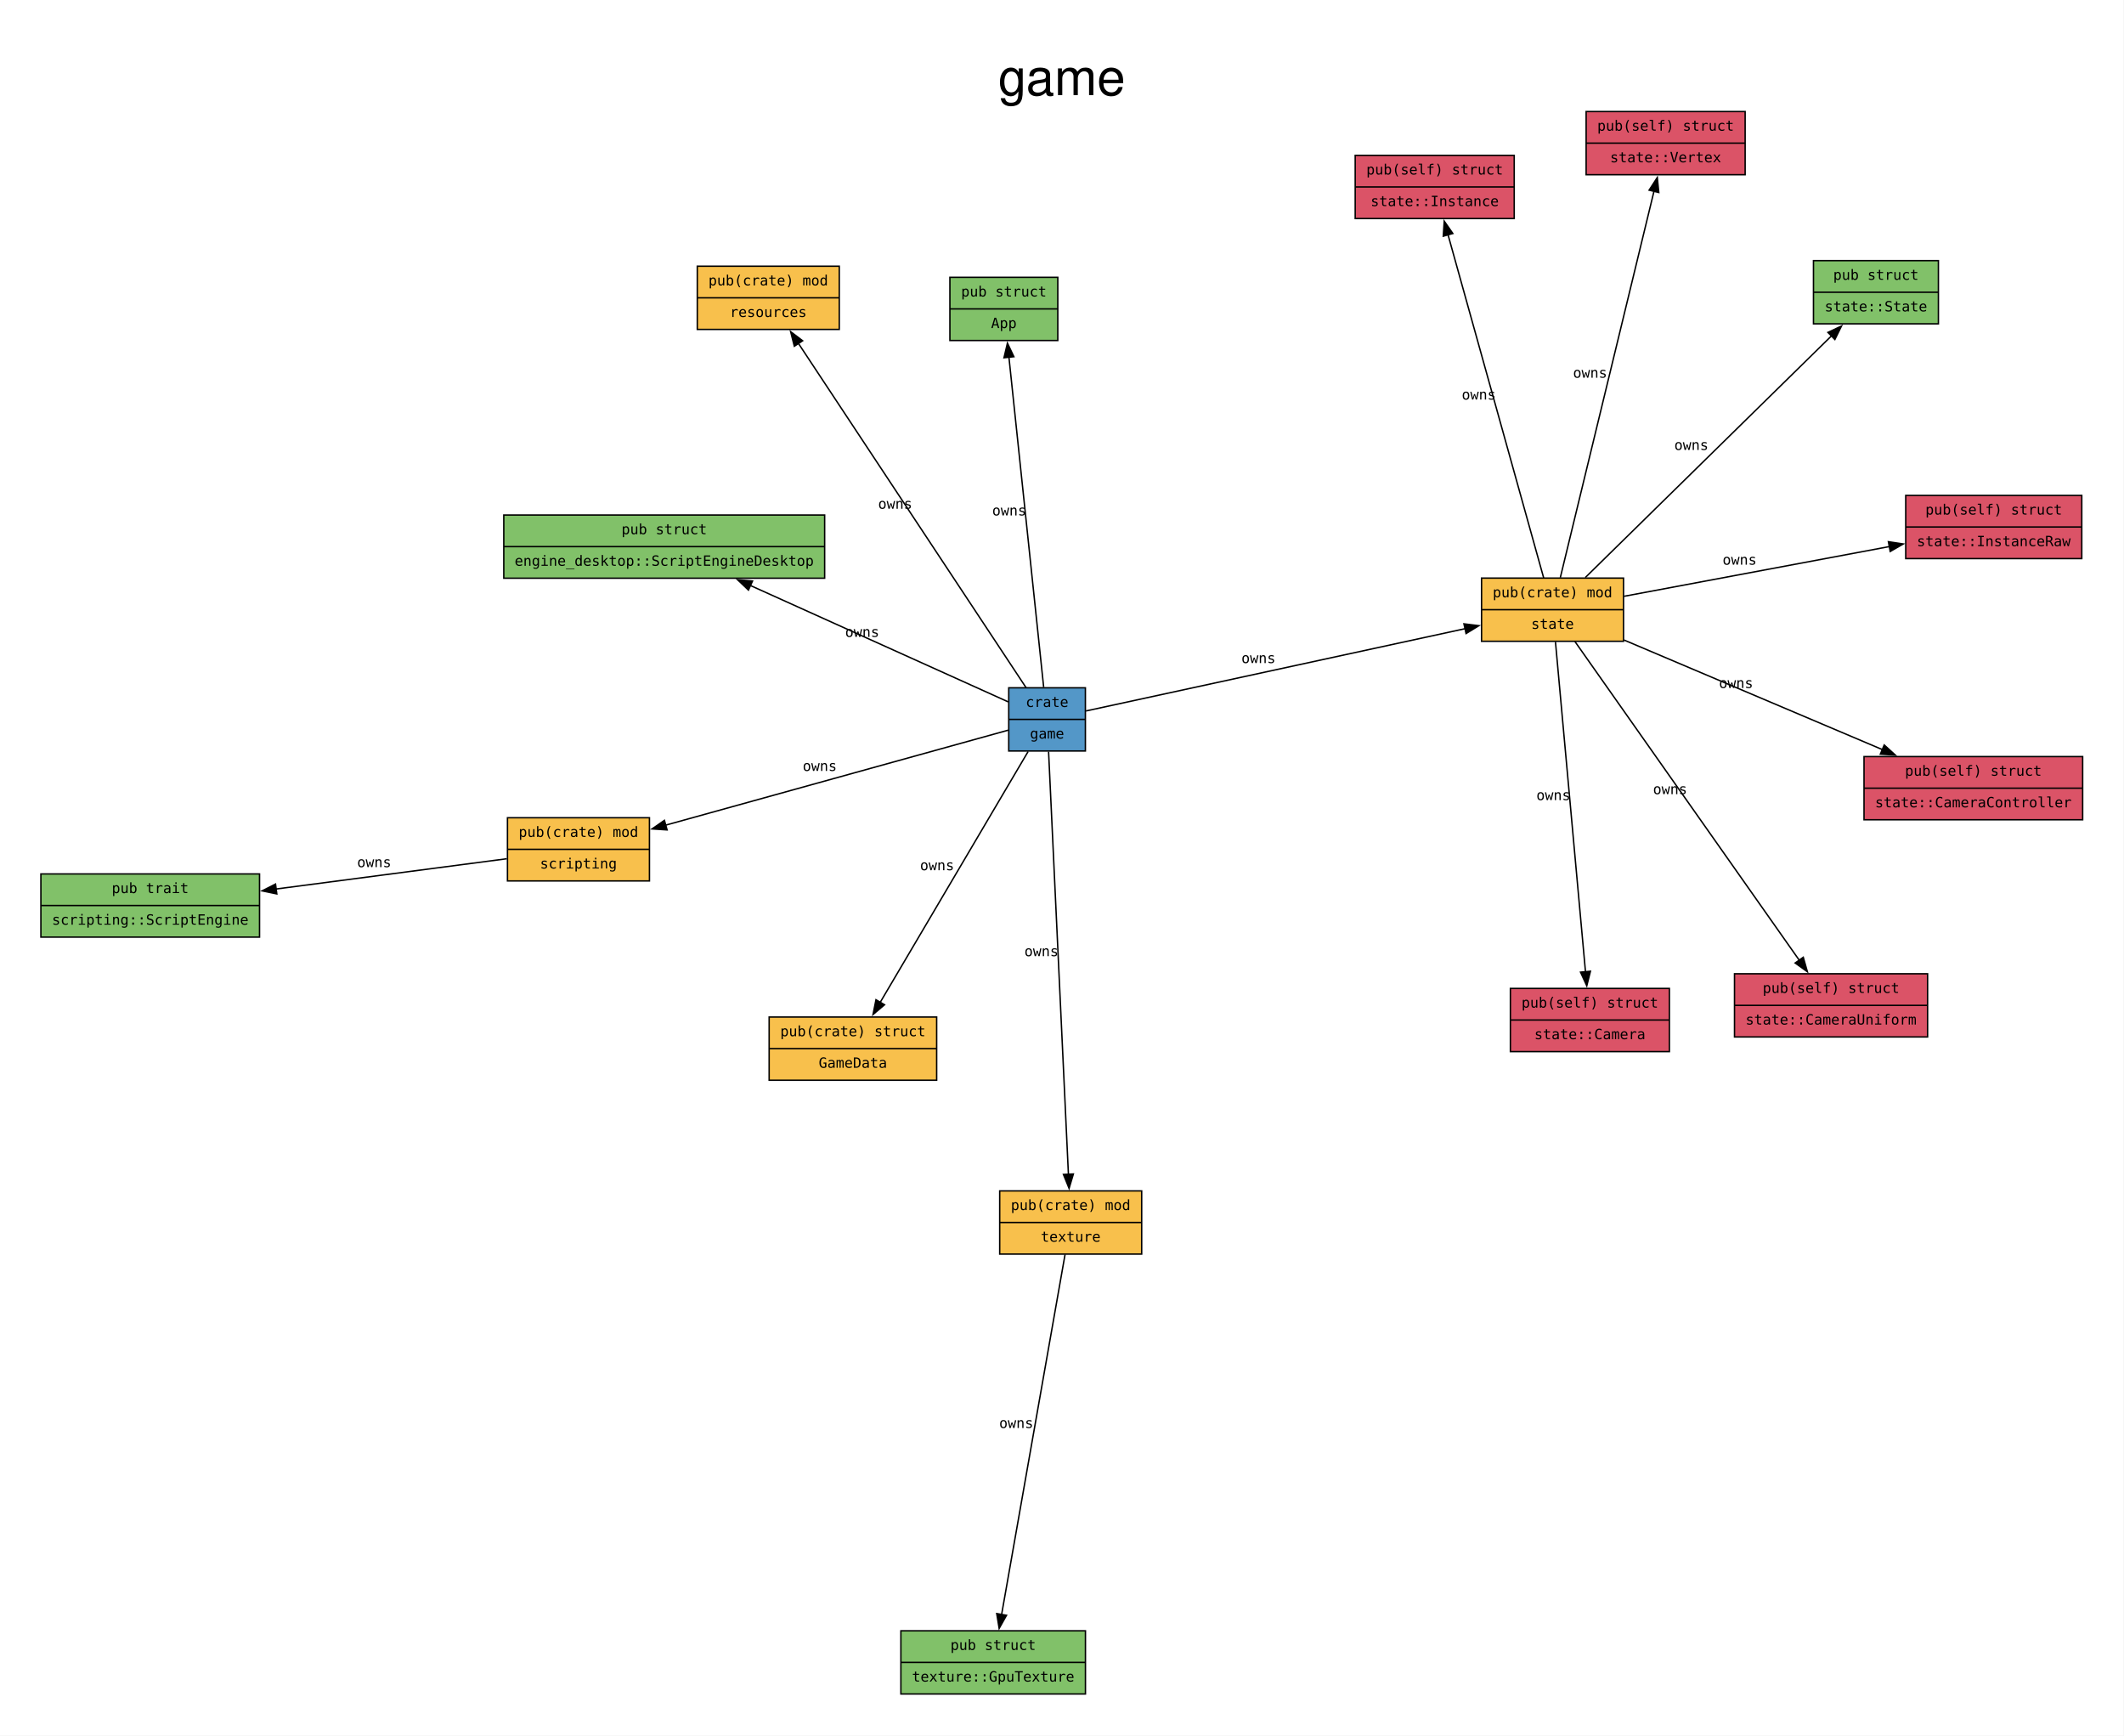
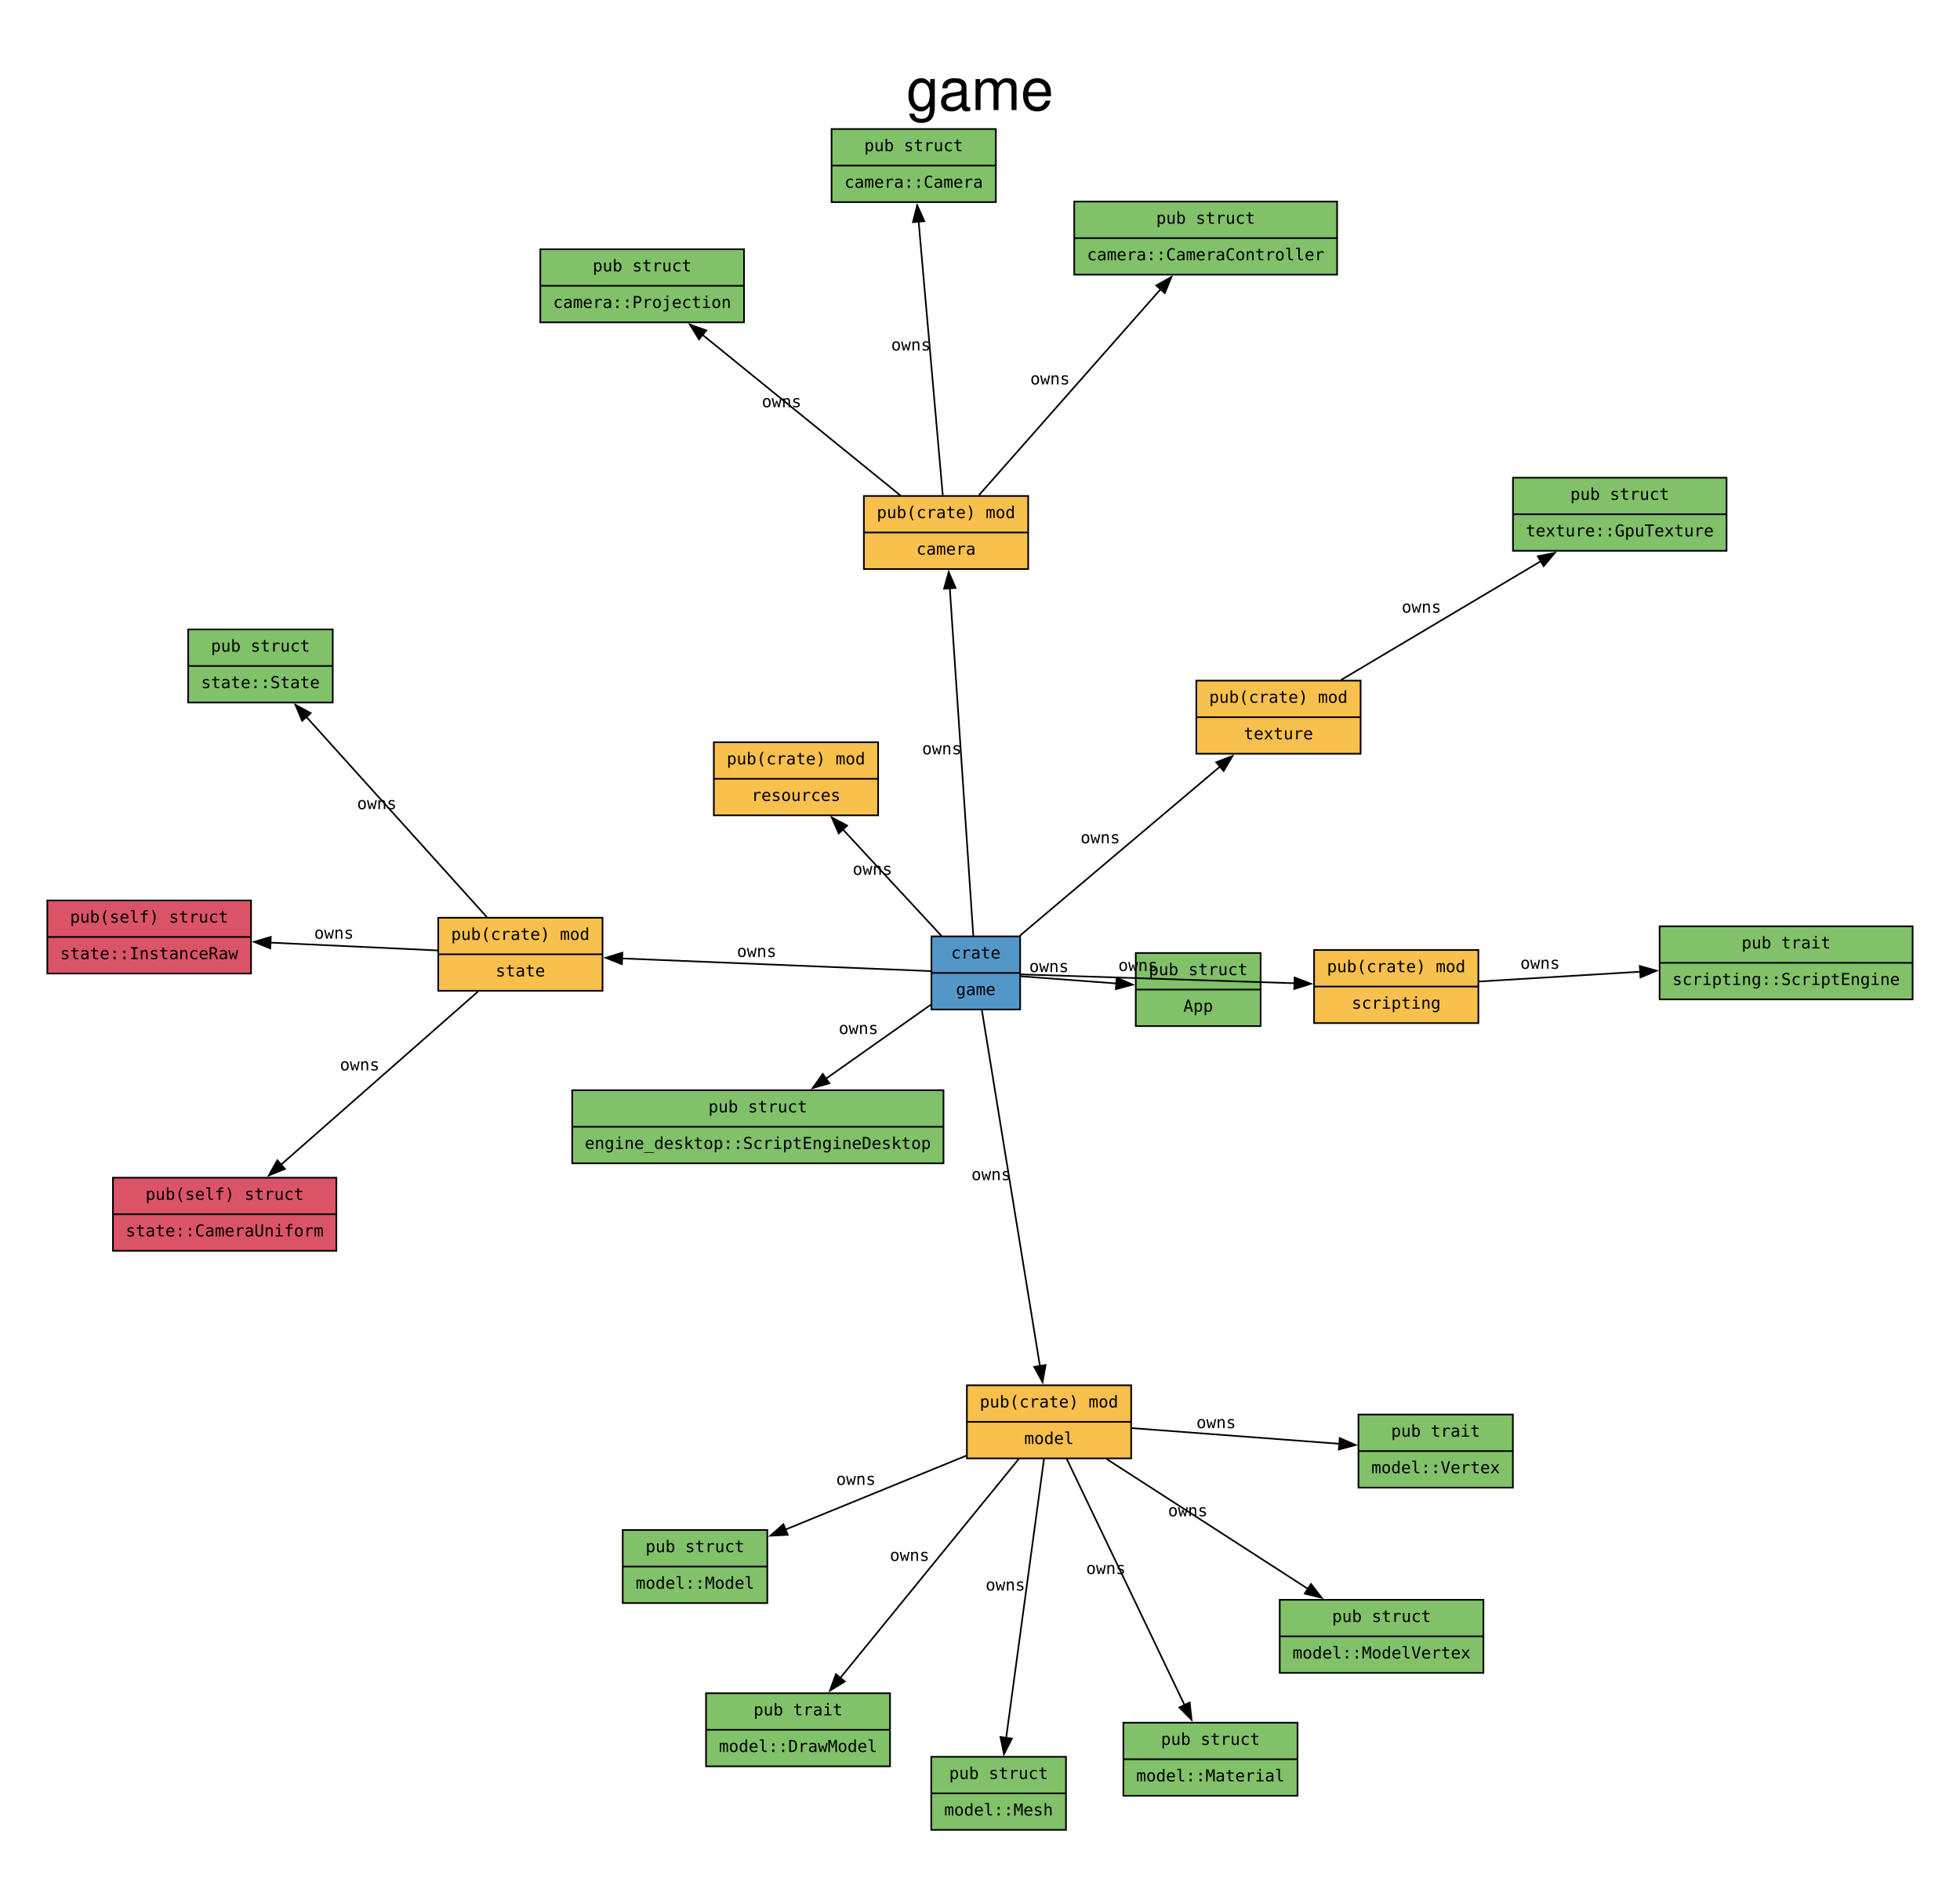
- <svg xmlns="http://www.w3.org/2000/svg" width="1496pt" height="1222pt" viewBox="0.00 0.00 1496.00 1222.00">
-   <g id="graph0" class="graph" transform="scale(1 1) rotate(0) translate(28.8 1193.45)">
-     <polygon fill="white" stroke="none" points="-28.8,28.8 -28.8,-1193.45 1466.89,-1193.45 1466.89,28.8 -28.8,28.8" />
-     <text xml:space="preserve" text-anchor="middle" x="719.04" y="-1126.45" font-family="Helvetica,sans-Serif" font-size="36.00">game</text>
+ <svg xmlns="http://www.w3.org/2000/svg" width="1193pt" height="1143pt" viewBox="0.00 0.00 1193.00 1143.00">
+   <g id="graph0" class="graph" transform="scale(1 1) rotate(0) translate(28.8 1114.58)">
+     <polygon fill="white" stroke="none" points="-28.8,28.8 -28.8,-1114.58 1164.16,-1114.58 1164.16,28.8 -28.8,28.8" />
+     <text xml:space="preserve" text-anchor="middle" x="567.68" y="-1047.58" font-family="Helvetica,sans-Serif" font-size="36.00">game</text>
    <g id="node1" class="node">
-       <polygon fill="#5397c8" stroke="black" points="681.68,-664.59 681.68,-709.09 735.68,-709.09 735.68,-664.59 681.68,-664.59" />
-       <text xml:space="preserve" text-anchor="middle" x="708.68" y="-695.59" font-family="monospace" font-size="10.00">crate</text>
-       <polyline fill="none" stroke="black" points="681.68,-686.84 735.68,-686.84" />
-       <text xml:space="preserve" text-anchor="middle" x="708.68" y="-673.34" font-family="monospace" font-size="10.00">game</text>
+       <polygon fill="#5397c8" stroke="black" points="538.14,-499.99 538.14,-544.49 592.14,-544.49 592.14,-499.99 538.14,-499.99" />
+       <text xml:space="preserve" text-anchor="middle" x="565.14" y="-530.99" font-family="monospace" font-size="10.00">crate</text>
+       <polyline fill="none" stroke="black" points="538.14,-522.24 592.14,-522.24" />
+       <text xml:space="preserve" text-anchor="middle" x="565.14" y="-508.74" font-family="monospace" font-size="10.00">game</text>
    </g>
    <g id="node2" class="node">
-       <polygon fill="#81c169" stroke="black" points="640.24,-953.66 640.24,-998.16 716.24,-998.16 716.24,-953.66 640.24,-953.66" />
-       <text xml:space="preserve" text-anchor="middle" x="678.24" y="-984.66" font-family="monospace" font-size="10.00">pub struct</text>
-       <polyline fill="none" stroke="black" points="640.24,-975.91 716.24,-975.91" />
-       <text xml:space="preserve" text-anchor="middle" x="678.24" y="-962.41" font-family="monospace" font-size="10.00">App</text>
+       <polygon fill="#81c169" stroke="black" points="662.51,-489.87 662.51,-534.37 738.51,-534.37 738.51,-489.87 662.51,-489.87" />
+       <text xml:space="preserve" text-anchor="middle" x="700.51" y="-520.87" font-family="monospace" font-size="10.00">pub struct</text>
+       <polyline fill="none" stroke="black" points="662.51,-512.12 738.51,-512.12" />
+       <text xml:space="preserve" text-anchor="middle" x="700.51" y="-498.62" font-family="monospace" font-size="10.00">App</text>
    </g>
    <g id="edge1" class="edge">
-       <path fill="none" stroke="#000000" d="M706.29,-709.52C700.97,-760.07 688.1,-882.23 681.82,-941.93" />
-       <polygon fill="#000000" stroke="#000000" points="678.34,-941.51 680.77,-951.83 685.3,-942.25 678.34,-941.51" />
-       <text xml:space="preserve" text-anchor="middle" x="682.05" y="-830.47" font-family="monospace" font-size="10.00">owns</text>
+       <path fill="none" stroke="#000000" d="M592.54,-520.19C609.26,-518.94 631.15,-517.3 650.84,-515.83" />
+       <polygon fill="#000000" stroke="#000000" points="650.91,-519.34 660.62,-515.1 650.38,-512.36 650.91,-519.34" />
+       <text xml:space="preserve" text-anchor="middle" x="609.69" y="-522.76" font-family="monospace" font-size="10.00">owns</text>
    </g>
    <g id="node3" class="node">
-       <polygon fill="#f8c04c" stroke="black" points="512.93,-432.73 512.93,-477.23 630.93,-477.23 630.93,-432.73 512.93,-432.73" />
-       <text xml:space="preserve" text-anchor="middle" x="571.93" y="-463.73" font-family="monospace" font-size="10.00">pub(crate) struct</text>
-       <polyline fill="none" stroke="black" points="512.93,-454.98 630.93,-454.98" />
-       <text xml:space="preserve" text-anchor="middle" x="571.93" y="-441.48" font-family="monospace" font-size="10.00">GameData</text>
+       <polygon fill="#f8c04c" stroke="black" points="497.03,-768.13 497.03,-812.63 597.03,-812.63 597.03,-768.13 497.03,-768.13" />
+       <text xml:space="preserve" text-anchor="middle" x="547.03" y="-799.13" font-family="monospace" font-size="10.00">pub(crate) mod</text>
+       <polyline fill="none" stroke="black" points="497.03,-790.38 597.03,-790.38" />
+       <text xml:space="preserve" text-anchor="middle" x="547.03" y="-776.88" font-family="monospace" font-size="10.00">camera</text>
    </g>
    <g id="edge2" class="edge">
-       <path fill="none" stroke="#000000" d="M695.32,-664.18C670.96,-622.89 619.27,-535.24 591.14,-487.55" />
-       <polygon fill="#000000" stroke="#000000" points="594.21,-485.87 586.11,-479.03 588.18,-489.42 594.21,-485.87" />
-       <text xml:space="preserve" text-anchor="middle" x="631.23" y="-580.61" font-family="monospace" font-size="10.00">owns</text>
+       <path fill="none" stroke="#000000" d="M563.63,-544.64C560.45,-591.66 553.07,-700.9 549.31,-756.52" />
+       <polygon fill="#000000" stroke="#000000" points="545.83,-756.13 548.65,-766.35 552.82,-756.61 545.83,-756.13" />
+       <text xml:space="preserve" text-anchor="middle" x="544.47" y="-655.33" font-family="monospace" font-size="10.00">owns</text>
+     </g>
+     <g id="node7" class="node">
+       <polygon fill="#81c169" stroke="black" points="319.48,-406.33 319.48,-450.83 545.48,-450.83 545.48,-406.33 319.48,-406.33" />
+       <text xml:space="preserve" text-anchor="middle" x="432.48" y="-437.33" font-family="monospace" font-size="10.00">pub struct</text>
+       <polyline fill="none" stroke="black" points="319.48,-428.58 545.48,-428.58" />
+       <text xml:space="preserve" text-anchor="middle" x="432.48" y="-415.08" font-family="monospace" font-size="10.00">engine_desktop::ScriptEngineDesktop</text>
+     </g>
+     <g id="edge3" class="edge">
+       <path fill="none" stroke="#000000" d="M537.66,-502.83C519.23,-489.82 494.62,-472.45 473.84,-457.78" />
+       <polygon fill="#000000" stroke="#000000" points="476.03,-455.04 465.84,-452.13 471.99,-460.76 476.03,-455.04" />
+       <text xml:space="preserve" text-anchor="middle" x="493.75" y="-485.06" font-family="monospace" font-size="10.00">owns</text>
+     </g>
+     <g id="node8" class="node">
+       <polygon fill="#f8c04c" stroke="black" points="559.71,-226.68 559.71,-271.18 659.71,-271.18 659.71,-226.68 559.71,-226.68" />
+       <text xml:space="preserve" text-anchor="middle" x="609.71" y="-257.68" font-family="monospace" font-size="10.00">pub(crate) mod</text>
+       <polyline fill="none" stroke="black" points="559.71,-248.93 659.71,-248.93" />
+       <text xml:space="preserve" text-anchor="middle" x="609.71" y="-235.43" font-family="monospace" font-size="10.00">model</text>
+     </g>
+     <g id="edge4" class="edge">
+       <path fill="none" stroke="#000000" d="M568.79,-499.87C576.59,-452.02 594.95,-339.49 604.19,-282.81" />
+       <polygon fill="#000000" stroke="#000000" points="607.62,-283.53 605.77,-273.1 600.71,-282.41 607.62,-283.53" />
+       <text xml:space="preserve" text-anchor="middle" x="574.49" y="-396.09" font-family="monospace" font-size="10.00">owns</text>
+     </g>
+     <g id="node15" class="node">
+       <polygon fill="#f8c04c" stroke="black" points="405.69,-618.18 405.69,-662.68 505.69,-662.68 505.69,-618.18 405.69,-618.18" />
+       <text xml:space="preserve" text-anchor="middle" x="455.69" y="-649.18" font-family="monospace" font-size="10.00">pub(crate) mod</text>
+       <polyline fill="none" stroke="black" points="405.69,-640.43 505.69,-640.43" />
+       <text xml:space="preserve" text-anchor="middle" x="455.69" y="-626.93" font-family="monospace" font-size="10.00">resources</text>
+     </g>
+     <g id="edge5" class="edge">
+       <path fill="none" stroke="#000000" d="M544.3,-544.74C527.26,-563.15 502.99,-589.35 484.16,-609.69" />
+       <polygon fill="#000000" stroke="#000000" points="481.71,-607.18 477.48,-616.89 486.85,-611.93 481.71,-607.18" />
+       <text xml:space="preserve" text-anchor="middle" x="502.23" y="-581.97" font-family="monospace" font-size="10.00">owns</text>
+     </g>
+     <g id="node16" class="node">
+       <polygon fill="#f8c04c" stroke="black" points="771.04,-491.7 771.04,-536.2 871.04,-536.2 871.04,-491.7 771.04,-491.7" />
+       <text xml:space="preserve" text-anchor="middle" x="821.04" y="-522.7" font-family="monospace" font-size="10.00">pub(crate) mod</text>
+       <polyline fill="none" stroke="black" points="771.04,-513.95 871.04,-513.95" />
+       <text xml:space="preserve" text-anchor="middle" x="821.04" y="-500.45" font-family="monospace" font-size="10.00">scripting</text>
+     </g>
+     <g id="edge6" class="edge">
+       <path fill="none" stroke="#000000" d="M592.53,-521.35C632.05,-520.07 706.15,-517.67 759.26,-515.95" />
+       <polygon fill="#000000" stroke="#000000" points="759.2,-519.45 769.08,-515.63 758.97,-512.46 759.2,-519.45" />
+       <text xml:space="preserve" text-anchor="middle" x="663.9" y="-523.4" font-family="monospace" font-size="10.00">owns</text>
+     </g>
+     <g id="node18" class="node">
+       <polygon fill="#f8c04c" stroke="black" points="237.94,-511.34 237.94,-555.84 337.94,-555.84 337.94,-511.34 237.94,-511.34" />
+       <text xml:space="preserve" text-anchor="middle" x="287.94" y="-542.34" font-family="monospace" font-size="10.00">pub(crate) mod</text>
+       <polyline fill="none" stroke="black" points="237.94,-533.59 337.94,-533.59" />
+       <text xml:space="preserve" text-anchor="middle" x="287.94" y="-520.09" font-family="monospace" font-size="10.00">state</text>
+     </g>
+     <g id="edge7" class="edge">
+       <path fill="none" stroke="#000000" d="M537.81,-523.35C494.4,-525.13 408.6,-528.65 349.77,-531.06" />
+       <polygon fill="#000000" stroke="#000000" points="349.74,-527.56 339.89,-531.46 350.03,-534.55 349.74,-527.56" />
+       <text xml:space="preserve" text-anchor="middle" x="431.79" y="-531.96" font-family="monospace" font-size="10.00">owns</text>
+     </g>
+     <g id="node22" class="node">
+       <polygon fill="#f8c04c" stroke="black" points="699.36,-655.69 699.36,-700.19 799.36,-700.19 799.36,-655.69 699.36,-655.69" />
+       <text xml:space="preserve" text-anchor="middle" x="749.36" y="-686.69" font-family="monospace" font-size="10.00">pub(crate) mod</text>
+       <polyline fill="none" stroke="black" points="699.36,-677.94 799.36,-677.94" />
+       <text xml:space="preserve" text-anchor="middle" x="749.36" y="-664.44" font-family="monospace" font-size="10.00">texture</text>
+     </g>
+     <g id="edge8" class="edge">
+       <path fill="none" stroke="#000000" d="M591.93,-544.88C624.13,-572.09 678.26,-617.85 713.9,-647.97" />
+       <polygon fill="#000000" stroke="#000000" points="711.49,-650.51 721.38,-654.29 716,-645.17 711.49,-650.51" />
+       <text xml:space="preserve" text-anchor="middle" x="640.92" y="-601.17" font-family="monospace" font-size="10.00">owns</text>
    </g>
    <g id="node4" class="node">
-       <polygon fill="#81c169" stroke="black" points="326.03,-786.26 326.03,-830.76 552.03,-830.76 552.03,-786.26 326.03,-786.26" />
-       <text xml:space="preserve" text-anchor="middle" x="439.03" y="-817.26" font-family="monospace" font-size="10.00">pub struct</text>
-       <polyline fill="none" stroke="black" points="326.03,-808.51 552.03,-808.51" />
-       <text xml:space="preserve" text-anchor="middle" x="439.03" y="-795.01" font-family="monospace" font-size="10.00">engine_desktop::ScriptEngineDesktop</text>
-     </g>
-     <g id="edge3" class="edge">
-       <path fill="none" stroke="#000000" d="M681.34,-699.17C638.99,-718.28 556.48,-755.51 499.6,-781.18" />
-       <polygon fill="#000000" stroke="#000000" points="498.35,-777.9 490.67,-785.21 501.23,-784.28 498.35,-777.9" />
-       <text xml:space="preserve" text-anchor="middle" x="578.47" y="-744.92" font-family="monospace" font-size="10.00">owns</text>
+       <polygon fill="#81c169" stroke="black" points="477.35,-991.53 477.35,-1036.03 577.35,-1036.03 577.35,-991.53 477.35,-991.53" />
+       <text xml:space="preserve" text-anchor="middle" x="527.35" y="-1022.53" font-family="monospace" font-size="10.00">pub struct</text>
+       <polyline fill="none" stroke="black" points="477.35,-1013.78 577.35,-1013.78" />
+       <text xml:space="preserve" text-anchor="middle" x="527.35" y="-1000.28" font-family="monospace" font-size="10.00">camera::Camera</text>
+     </g>
+     <g id="edge9" class="edge">
+       <path fill="none" stroke="#000000" d="M545.03,-813.03C541.56,-852.42 534.4,-933.73 530.33,-979.87" />
+       <polygon fill="#000000" stroke="#000000" points="526.87,-979.3 529.48,-989.56 533.84,-979.91 526.87,-979.3" />
+       <text xml:space="preserve" text-anchor="middle" x="525.68" y="-901.2" font-family="monospace" font-size="10.00">owns</text>
    </g>
    <g id="node5" class="node">
-       <polygon fill="#f8c04c" stroke="black" points="462.32,-961.47 462.32,-1005.97 562.32,-1005.97 562.32,-961.47 462.32,-961.47" />
-       <text xml:space="preserve" text-anchor="middle" x="512.32" y="-992.47" font-family="monospace" font-size="10.00">pub(crate) mod</text>
-       <polyline fill="none" stroke="black" points="462.32,-983.72 562.32,-983.72" />
-       <text xml:space="preserve" text-anchor="middle" x="512.32" y="-970.22" font-family="monospace" font-size="10.00">resources</text>
-     </g>
-     <g id="edge4" class="edge">
-       <path fill="none" stroke="#000000" d="M693.92,-709.15C659.45,-761.27 573.54,-891.16 533.49,-951.71" />
-       <polygon fill="#000000" stroke="#000000" points="530.68,-949.62 528.08,-959.89 536.52,-953.48 530.68,-949.62" />
-       <text xml:space="preserve" text-anchor="middle" x="601.71" y="-835.18" font-family="monospace" font-size="10.00">owns</text>
+       <polygon fill="#81c169" stroke="black" points="625.06,-947.36 625.06,-991.86 785.06,-991.86 785.06,-947.36 625.06,-947.36" />
+       <text xml:space="preserve" text-anchor="middle" x="705.06" y="-978.36" font-family="monospace" font-size="10.00">pub struct</text>
+       <polyline fill="none" stroke="black" points="625.06,-969.61 785.06,-969.61" />
+       <text xml:space="preserve" text-anchor="middle" x="705.06" y="-956.11" font-family="monospace" font-size="10.00">camera::CameraController</text>
+     </g>
+     <g id="edge10" class="edge">
+       <path fill="none" stroke="#000000" d="M567.04,-813.08C595.06,-844.86 646.09,-902.73 677.63,-938.5" />
+       <polygon fill="#000000" stroke="#000000" points="674.97,-940.77 684.21,-945.96 680.22,-936.14 674.97,-940.77" />
+       <text xml:space="preserve" text-anchor="middle" x="610.34" y="-880.54" font-family="monospace" font-size="10.00">owns</text>
    </g>
    <g id="node6" class="node">
-       <polygon fill="#f8c04c" stroke="black" points="328.63,-573.08 328.63,-617.58 428.63,-617.58 428.63,-573.08 328.63,-573.08" />
-       <text xml:space="preserve" text-anchor="middle" x="378.63" y="-604.08" font-family="monospace" font-size="10.00">pub(crate) mod</text>
-       <polyline fill="none" stroke="black" points="328.63,-595.33 428.63,-595.33" />
-       <text xml:space="preserve" text-anchor="middle" x="378.63" y="-581.83" font-family="monospace" font-size="10.00">scripting</text>
-     </g>
-     <g id="edge5" class="edge">
-       <path fill="none" stroke="#000000" d="M681.39,-679.27C628.73,-664.67 511.92,-632.29 439.77,-612.28" />
-       <polygon fill="#000000" stroke="#000000" points="441.05,-609.01 430.48,-609.71 439.18,-615.75 441.05,-609.01" />
-       <text xml:space="preserve" text-anchor="middle" x="548.58" y="-650.53" font-family="monospace" font-size="10.00">owns</text>
-     </g>
-     <g id="node8" class="node">
-       <polygon fill="#f8c04c" stroke="black" points="1014.7,-741.84 1014.7,-786.34 1114.7,-786.34 1114.7,-741.84 1014.7,-741.84" />
-       <text xml:space="preserve" text-anchor="middle" x="1064.7" y="-772.84" font-family="monospace" font-size="10.00">pub(crate) mod</text>
-       <polyline fill="none" stroke="black" points="1014.7,-764.09 1114.7,-764.09" />
-       <text xml:space="preserve" text-anchor="middle" x="1064.7" y="-750.59" font-family="monospace" font-size="10.00">state</text>
-     </g>
-     <g id="edge6" class="edge">
-       <path fill="none" stroke="#000000" d="M736.03,-692.77C792.83,-705.09 924.8,-733.73 1003.14,-750.73" />
-       <polygon fill="#000000" stroke="#000000" points="1002.3,-754.13 1012.82,-752.83 1003.79,-747.29 1002.3,-754.13" />
-       <text xml:space="preserve" text-anchor="middle" x="857.58" y="-726.5" font-family="monospace" font-size="10.00">owns</text>
-     </g>
-     <g id="node16" class="node">
-       <polygon fill="#f8c04c" stroke="black" points="675.32,-310.29 675.32,-354.79 775.32,-354.79 775.32,-310.29 675.32,-310.29" />
-       <text xml:space="preserve" text-anchor="middle" x="725.32" y="-341.29" font-family="monospace" font-size="10.00">pub(crate) mod</text>
-       <polyline fill="none" stroke="black" points="675.32,-332.54 775.32,-332.54" />
-       <text xml:space="preserve" text-anchor="middle" x="725.32" y="-319.04" font-family="monospace" font-size="10.00">texture</text>
-     </g>
-     <g id="edge7" class="edge">
-       <path fill="none" stroke="#000000" d="M709.75,-664.13C712.59,-603.64 720.35,-438.29 723.72,-366.53" />
-       <polygon fill="#000000" stroke="#000000" points="727.22,-366.71 724.19,-356.56 720.22,-366.39 727.22,-366.71" />
-       <text xml:space="preserve" text-anchor="middle" x="704.73" y="-520.08" font-family="monospace" font-size="10.00">owns</text>
-     </g>
-     <g id="node7" class="node">
-       <polygon fill="#81c169" stroke="black" points="0,-533.51 0,-578.01 154,-578.01 154,-533.51 0,-533.51" />
-       <text xml:space="preserve" text-anchor="middle" x="77" y="-564.51" font-family="monospace" font-size="10.00">pub trait</text>
-       <polyline fill="none" stroke="black" points="0,-555.76 154,-555.76" />
-       <text xml:space="preserve" text-anchor="middle" x="77" y="-542.26" font-family="monospace" font-size="10.00">scripting::ScriptEngine</text>
-     </g>
-     <g id="edge8" class="edge">
-       <path fill="none" stroke="#000000" d="M328.15,-588.71C283.84,-582.9 218.38,-574.31 165.4,-567.36" />
-       <polygon fill="#000000" stroke="#000000" points="166.17,-563.93 155.8,-566.1 165.26,-570.87 166.17,-563.93" />
-       <text xml:space="preserve" text-anchor="middle" x="234.77" y="-582.79" font-family="monospace" font-size="10.00">owns</text>
+       <polygon fill="#81c169" stroke="black" points="300.06,-918.33 300.06,-962.83 424.06,-962.83 424.06,-918.33 300.06,-918.33" />
+       <text xml:space="preserve" text-anchor="middle" x="362.06" y="-949.33" font-family="monospace" font-size="10.00">pub struct</text>
+       <polyline fill="none" stroke="black" points="300.06,-940.58 424.06,-940.58" />
+       <text xml:space="preserve" text-anchor="middle" x="362.06" y="-927.08" font-family="monospace" font-size="10.00">camera::Projection</text>
+     </g>
+     <g id="edge11" class="edge">
+       <path fill="none" stroke="#000000" d="M519.33,-812.87C487.19,-838.97 434.06,-882.12 398.56,-910.94" />
+       <polygon fill="#000000" stroke="#000000" points="396.67,-907.97 391.12,-916.99 401.09,-913.4 396.67,-907.97" />
+       <text xml:space="preserve" text-anchor="middle" x="446.95" y="-866.66" font-family="monospace" font-size="10.00">owns</text>
    </g>
    <g id="node9" class="node">
-       <polygon fill="#db5367" stroke="black" points="1035.01,-452.88 1035.01,-497.38 1147.01,-497.38 1147.01,-452.88 1035.01,-452.88" />
-       <text xml:space="preserve" text-anchor="middle" x="1091.01" y="-483.88" font-family="monospace" font-size="10.00">pub(self) struct</text>
-       <polyline fill="none" stroke="black" points="1035.01,-475.13 1147.01,-475.13" />
-       <text xml:space="preserve" text-anchor="middle" x="1091.01" y="-461.63" font-family="monospace" font-size="10.00">state::Camera</text>
-     </g>
-     <g id="edge9" class="edge">
-       <path fill="none" stroke="#000000" d="M1066.76,-741.41C1071.36,-690.88 1082.48,-568.77 1087.91,-509.09" />
-       <polygon fill="#000000" stroke="#000000" points="1091.39,-509.48 1088.82,-499.2 1084.42,-508.84 1091.39,-509.48" />
-       <text xml:space="preserve" text-anchor="middle" x="1065.34" y="-630" font-family="monospace" font-size="10.00">owns</text>
+       <polygon fill="#81c169" stroke="black" points="400.94,-39.2 400.94,-83.7 512.94,-83.7 512.94,-39.2 400.94,-39.2" />
+       <text xml:space="preserve" text-anchor="middle" x="456.94" y="-70.2" font-family="monospace" font-size="10.00">pub trait</text>
+       <polyline fill="none" stroke="black" points="400.94,-61.45 512.94,-61.45" />
+       <text xml:space="preserve" text-anchor="middle" x="456.94" y="-47.95" font-family="monospace" font-size="10.00">model::DrawModel</text>
+     </g>
+     <g id="edge12" class="edge">
+       <path fill="none" stroke="#000000" d="M591.28,-226.32C564.1,-192.96 513.16,-130.44 482.41,-92.71" />
+       <polygon fill="#000000" stroke="#000000" points="485.42,-90.86 476.38,-85.31 479.99,-95.28 485.42,-90.86" />
+       <text xml:space="preserve" text-anchor="middle" x="524.85" y="-164.26" font-family="monospace" font-size="10.00">owns</text>
    </g>
    <g id="node10" class="node">
-       <polygon fill="#db5367" stroke="black" points="1284.09,-616.15 1284.09,-660.65 1438.09,-660.65 1438.09,-616.15 1284.09,-616.15" />
-       <text xml:space="preserve" text-anchor="middle" x="1361.09" y="-647.15" font-family="monospace" font-size="10.00">pub(self) struct</text>
-       <polyline fill="none" stroke="black" points="1284.09,-638.4 1438.09,-638.4" />
-       <text xml:space="preserve" text-anchor="middle" x="1361.09" y="-624.9" font-family="monospace" font-size="10.00">state::CameraController</text>
-     </g>
-     <g id="edge10" class="edge">
-       <path fill="none" stroke="#000000" d="M1114.97,-742.76C1165.14,-721.49 1242.41,-688.73 1296.96,-665.59" />
-       <polygon fill="#000000" stroke="#000000" points="1298.32,-668.82 1306.16,-661.69 1295.59,-662.37 1298.32,-668.82" />
-       <text xml:space="preserve" text-anchor="middle" x="1193.97" y="-708.93" font-family="monospace" font-size="10.00">owns</text>
+       <polygon fill="#81c169" stroke="black" points="654.97,-21.27 654.97,-65.77 760.97,-65.77 760.97,-21.27 654.97,-21.27" />
+       <text xml:space="preserve" text-anchor="middle" x="707.97" y="-52.27" font-family="monospace" font-size="10.00">pub struct</text>
+       <polyline fill="none" stroke="black" points="654.97,-43.52 760.97,-43.52" />
+       <text xml:space="preserve" text-anchor="middle" x="707.97" y="-30.02" font-family="monospace" font-size="10.00">model::Material</text>
+     </g>
+     <g id="edge13" class="edge">
+       <path fill="none" stroke="#000000" d="M620.42,-226.56C637.76,-190.31 672.08,-118.55 692.22,-76.45" />
+       <polygon fill="#000000" stroke="#000000" points="695.32,-78.07 696.48,-67.54 689.01,-75.05 695.32,-78.07" />
+       <text xml:space="preserve" text-anchor="middle" x="644.32" y="-156.26" font-family="monospace" font-size="10.00">owns</text>
    </g>
    <g id="node11" class="node">
-       <polygon fill="#db5367" stroke="black" points="1192.86,-463.2 1192.86,-507.7 1328.86,-507.7 1328.86,-463.2 1192.86,-463.2" />
-       <text xml:space="preserve" text-anchor="middle" x="1260.86" y="-494.2" font-family="monospace" font-size="10.00">pub(self) struct</text>
-       <polyline fill="none" stroke="black" points="1192.86,-485.45 1328.86,-485.45" />
-       <text xml:space="preserve" text-anchor="middle" x="1260.86" y="-471.95" font-family="monospace" font-size="10.00">state::CameraUniform</text>
-     </g>
-     <g id="edge11" class="edge">
-       <path fill="none" stroke="#000000" d="M1080.42,-741.76C1115.14,-692.44 1198.46,-574.09 1238.55,-517.13" />
-       <polygon fill="#000000" stroke="#000000" points="1241.3,-519.32 1244.19,-509.13 1235.57,-515.29 1241.3,-519.32" />
-       <text xml:space="preserve" text-anchor="middle" x="1147.49" y="-634.19" font-family="monospace" font-size="10.00">owns</text>
+       <polygon fill="#81c169" stroke="black" points="538.04,-0.5 538.04,-45 620.04,-45 620.04,-0.5 538.04,-0.5" />
+       <text xml:space="preserve" text-anchor="middle" x="579.04" y="-31.5" font-family="monospace" font-size="10.00">pub struct</text>
+       <polyline fill="none" stroke="black" points="538.04,-22.75 620.04,-22.75" />
+       <text xml:space="preserve" text-anchor="middle" x="579.04" y="-9.25" font-family="monospace" font-size="10.00">model::Mesh</text>
+     </g>
+     <g id="edge14" class="edge">
+       <path fill="none" stroke="#000000" d="M606.66,-226.42C601.25,-186.54 589.96,-103.28 583.62,-56.51" />
+       <polygon fill="#000000" stroke="#000000" points="587.1,-56.11 582.29,-46.67 580.16,-57.05 587.1,-56.11" />
+       <text xml:space="preserve" text-anchor="middle" x="583.14" y="-146.21" font-family="monospace" font-size="10.00">owns</text>
    </g>
    <g id="node12" class="node">
-       <polygon fill="#db5367" stroke="black" points="925.71,-1039.55 925.71,-1084.05 1037.71,-1084.05 1037.71,-1039.55 925.71,-1039.55" />
-       <text xml:space="preserve" text-anchor="middle" x="981.71" y="-1070.55" font-family="monospace" font-size="10.00">pub(self) struct</text>
-       <polyline fill="none" stroke="black" points="925.71,-1061.8 1037.71,-1061.8" />
-       <text xml:space="preserve" text-anchor="middle" x="981.71" y="-1048.3" font-family="monospace" font-size="10.00">state::Instance</text>
-     </g>
-     <g id="edge12" class="edge">
-       <path fill="none" stroke="#000000" d="M1058.46,-786.46C1044.01,-838.3 1008.18,-966.83 991.08,-1028.18" />
-       <polygon fill="#000000" stroke="#000000" points="987.74,-1027.13 988.42,-1037.71 994.48,-1029.01 987.74,-1027.13" />
-       <text xml:space="preserve" text-anchor="middle" x="1012.77" y="-912.07" font-family="monospace" font-size="10.00">owns</text>
+       <polygon fill="#81c169" stroke="black" points="350.24,-138.59 350.24,-183.09 438.24,-183.09 438.24,-138.59 350.24,-138.59" />
+       <text xml:space="preserve" text-anchor="middle" x="394.24" y="-169.59" font-family="monospace" font-size="10.00">pub struct</text>
+       <polyline fill="none" stroke="black" points="350.24,-160.84 438.24,-160.84" />
+       <text xml:space="preserve" text-anchor="middle" x="394.24" y="-147.34" font-family="monospace" font-size="10.00">model::Model</text>
+     </g>
+     <g id="edge15" class="edge">
+       <path fill="none" stroke="#000000" d="M559.47,-228.39C526.33,-214.85 482.94,-197.11 448.94,-183.21" />
+       <polygon fill="#000000" stroke="#000000" points="450.69,-180.14 440.11,-179.6 448.04,-186.62 450.69,-180.14" />
+       <text xml:space="preserve" text-anchor="middle" x="492.2" y="-210.55" font-family="monospace" font-size="10.00">owns</text>
    </g>
    <g id="node13" class="node">
-       <polygon fill="#db5367" stroke="black" points="1313.47,-800.07 1313.47,-844.57 1437.47,-844.57 1437.47,-800.07 1313.47,-800.07" />
-       <text xml:space="preserve" text-anchor="middle" x="1375.47" y="-831.07" font-family="monospace" font-size="10.00">pub(self) struct</text>
-       <polyline fill="none" stroke="black" points="1313.47,-822.32 1437.47,-822.32" />
-       <text xml:space="preserve" text-anchor="middle" x="1375.47" y="-808.82" font-family="monospace" font-size="10.00">state::InstanceRaw</text>
-     </g>
-     <g id="edge13" class="edge">
-       <path fill="none" stroke="#000000" d="M1114.97,-773.51C1165.62,-783 1244.33,-797.75 1301.98,-808.55" />
-       <polygon fill="#000000" stroke="#000000" points="1301.25,-811.97 1311.72,-810.38 1302.54,-805.09 1301.25,-811.97" />
-       <text xml:space="preserve" text-anchor="middle" x="1196.47" y="-795.78" font-family="monospace" font-size="10.00">owns</text>
+       <polygon fill="#81c169" stroke="black" points="750.13,-96.08 750.13,-140.58 874.13,-140.58 874.13,-96.08 750.13,-96.08" />
+       <text xml:space="preserve" text-anchor="middle" x="812.13" y="-127.08" font-family="monospace" font-size="10.00">pub struct</text>
+       <polyline fill="none" stroke="black" points="750.13,-118.33 874.13,-118.33" />
+       <text xml:space="preserve" text-anchor="middle" x="812.13" y="-104.83" font-family="monospace" font-size="10.00">model::ModelVertex</text>
+     </g>
+     <g id="edge16" class="edge">
+       <path fill="none" stroke="#000000" d="M644.97,-226.18C678.97,-204.24 730.56,-170.96 767.43,-147.17" />
+       <polygon fill="#000000" stroke="#000000" points="769.16,-150.22 775.66,-141.85 765.36,-144.34 769.16,-150.22" />
+       <text xml:space="preserve" text-anchor="middle" x="694.2" y="-191.43" font-family="monospace" font-size="10.00">owns</text>
    </g>
    <g id="node14" class="node">
-       <polygon fill="#81c169" stroke="black" points="1248.48,-965.4 1248.48,-1009.9 1336.48,-1009.9 1336.48,-965.4 1248.48,-965.4" />
-       <text xml:space="preserve" text-anchor="middle" x="1292.48" y="-996.4" font-family="monospace" font-size="10.00">pub struct</text>
-       <polyline fill="none" stroke="black" points="1248.48,-987.65 1336.48,-987.65" />
-       <text xml:space="preserve" text-anchor="middle" x="1292.48" y="-974.15" font-family="monospace" font-size="10.00">state::State</text>
-     </g>
-     <g id="edge14" class="edge">
-       <path fill="none" stroke="#000000" d="M1087.79,-786.75C1128.89,-827.09 1214.76,-911.37 1261.14,-956.89" />
-       <polygon fill="#000000" stroke="#000000" points="1258.66,-959.36 1268.24,-963.86 1263.56,-954.36 1258.66,-959.36" />
-       <text xml:space="preserve" text-anchor="middle" x="1162.47" y="-876.57" font-family="monospace" font-size="10.00">owns</text>
-     </g>
-     <g id="node15" class="node">
-       <polygon fill="#db5367" stroke="black" points="1088.36,-1070.4 1088.36,-1114.9 1200.36,-1114.9 1200.36,-1070.4 1088.36,-1070.4" />
-       <text xml:space="preserve" text-anchor="middle" x="1144.36" y="-1101.4" font-family="monospace" font-size="10.00">pub(self) struct</text>
-       <polyline fill="none" stroke="black" points="1088.36,-1092.65 1200.36,-1092.65" />
-       <text xml:space="preserve" text-anchor="middle" x="1144.36" y="-1079.15" font-family="monospace" font-size="10.00">state::Vertex</text>
-     </g>
-     <g id="edge15" class="edge">
-       <path fill="none" stroke="#000000" d="M1070.17,-786.67C1083.9,-843.29 1119.85,-991.57 1136.14,-1058.73" />
-       <polygon fill="#000000" stroke="#000000" points="1132.73,-1059.54 1138.49,-1068.44 1139.53,-1057.89 1132.73,-1059.54" />
-       <text xml:space="preserve" text-anchor="middle" x="1091.15" y="-927.45" font-family="monospace" font-size="10.00">owns</text>
+       <polygon fill="#81c169" stroke="black" points="798.05,-208.88 798.05,-253.38 892.05,-253.38 892.05,-208.88 798.05,-208.88" />
+       <text xml:space="preserve" text-anchor="middle" x="845.05" y="-239.88" font-family="monospace" font-size="10.00">pub trait</text>
+       <polyline fill="none" stroke="black" points="798.05,-231.13 892.05,-231.13" />
+       <text xml:space="preserve" text-anchor="middle" x="845.05" y="-217.63" font-family="monospace" font-size="10.00">model::Vertex</text>
+     </g>
+     <g id="edge17" class="edge">
+       <path fill="none" stroke="#000000" d="M660.2,-245.11C697.32,-242.3 747.86,-238.48 786.71,-235.54" />
+       <polygon fill="#000000" stroke="#000000" points="786.63,-239.06 796.34,-234.81 786.1,-232.08 786.63,-239.06" />
+       <text xml:space="preserve" text-anchor="middle" x="711.45" y="-245.08" font-family="monospace" font-size="10.00">owns</text>
    </g>
    <g id="node17" class="node">
-       <polygon fill="#81c169" stroke="black" points="605.72,-0.5 605.72,-45 735.72,-45 735.72,-0.5 605.72,-0.5" />
-       <text xml:space="preserve" text-anchor="middle" x="670.72" y="-31.5" font-family="monospace" font-size="10.00">pub struct</text>
-       <polyline fill="none" stroke="black" points="605.72,-22.75 735.72,-22.75" />
-       <text xml:space="preserve" text-anchor="middle" x="670.72" y="-9.25" font-family="monospace" font-size="10.00">texture::GpuTexture</text>
-     </g>
-     <g id="edge16" class="edge">
-       <path fill="none" stroke="#000000" d="M721.35,-310.01C711.85,-256.14 687.8,-119.64 676.61,-56.16" />
-       <polygon fill="#000000" stroke="#000000" points="680.13,-55.93 674.94,-46.68 673.23,-57.14 680.13,-55.93" />
-       <text xml:space="preserve" text-anchor="middle" x="686.98" y="-187.83" font-family="monospace" font-size="10.00">owns</text>
+       <polygon fill="#81c169" stroke="black" points="981.36,-506.13 981.36,-550.63 1135.36,-550.63 1135.36,-506.13 981.36,-506.13" />
+       <text xml:space="preserve" text-anchor="middle" x="1058.36" y="-537.13" font-family="monospace" font-size="10.00">pub trait</text>
+       <polyline fill="none" stroke="black" points="981.36,-528.38 1135.36,-528.38" />
+       <text xml:space="preserve" text-anchor="middle" x="1058.36" y="-514.88" font-family="monospace" font-size="10.00">scripting::ScriptEngine</text>
+     </g>
+     <g id="edge18" class="edge">
+       <path fill="none" stroke="#000000" d="M871.37,-517.01C899.97,-518.75 936.61,-520.98 969.87,-523" />
+       <polygon fill="#000000" stroke="#000000" points="969.29,-526.47 979.49,-523.59 969.72,-519.48 969.29,-526.47" />
+       <text xml:space="preserve" text-anchor="middle" x="908.62" y="-524.75" font-family="monospace" font-size="10.00">owns</text>
+     </g>
+     <g id="node19" class="node">
+       <polygon fill="#db5367" stroke="black" points="39.94,-353.07 39.94,-397.57 175.94,-397.57 175.94,-353.07 39.94,-353.07" />
+       <text xml:space="preserve" text-anchor="middle" x="107.94" y="-384.07" font-family="monospace" font-size="10.00">pub(self) struct</text>
+       <polyline fill="none" stroke="black" points="39.94,-375.32 175.94,-375.32" />
+       <text xml:space="preserve" text-anchor="middle" x="107.94" y="-361.82" font-family="monospace" font-size="10.00">state::CameraUniform</text>
+     </g>
+     <g id="edge19" class="edge">
+       <path fill="none" stroke="#000000" d="M262.15,-510.91C230.6,-483.18 177.1,-436.13 142.14,-405.39" />
+       <polygon fill="#000000" stroke="#000000" points="144.64,-402.93 134.81,-398.95 140.01,-408.18 144.64,-402.93" />
+       <text xml:space="preserve" text-anchor="middle" x="190.14" y="-462.9" font-family="monospace" font-size="10.00">owns</text>
+     </g>
+     <g id="node20" class="node">
+       <polygon fill="#db5367" stroke="black" points="0,-521.87 0,-566.37 124,-566.37 124,-521.87 0,-521.87" />
+       <text xml:space="preserve" text-anchor="middle" x="62" y="-552.87" font-family="monospace" font-size="10.00">pub(self) struct</text>
+       <polyline fill="none" stroke="black" points="0,-544.12 124,-544.12" />
+       <text xml:space="preserve" text-anchor="middle" x="62" y="-530.62" font-family="monospace" font-size="10.00">state::InstanceRaw</text>
+     </g>
+     <g id="edge20" class="edge">
+       <path fill="none" stroke="#000000" d="M237.51,-535.94C207.48,-537.34 168.84,-539.14 135.47,-540.7" />
+       <polygon fill="#000000" stroke="#000000" points="135.71,-537.18 125.88,-541.14 136.03,-544.17 135.71,-537.18" />
+       <text xml:space="preserve" text-anchor="middle" x="174.49" y="-543.07" font-family="monospace" font-size="10.00">owns</text>
+     </g>
+     <g id="node21" class="node">
+       <polygon fill="#81c169" stroke="black" points="85.73,-686.87 85.73,-731.37 173.73,-731.37 173.73,-686.87 85.73,-686.87" />
+       <text xml:space="preserve" text-anchor="middle" x="129.73" y="-717.87" font-family="monospace" font-size="10.00">pub struct</text>
+       <polyline fill="none" stroke="black" points="85.73,-709.12 173.73,-709.12" />
+       <text xml:space="preserve" text-anchor="middle" x="129.73" y="-695.62" font-family="monospace" font-size="10.00">state::State</text>
+     </g>
+     <g id="edge21" class="edge">
+       <path fill="none" stroke="#000000" d="M267.58,-556.18C239.57,-587.25 189.06,-643.29 157.58,-678.22" />
+       <polygon fill="#000000" stroke="#000000" points="155.12,-675.72 151.02,-685.49 160.32,-680.41 155.12,-675.72" />
+       <text xml:space="preserve" text-anchor="middle" x="200.58" y="-621.95" font-family="monospace" font-size="10.00">owns</text>
+     </g>
+     <g id="node23" class="node">
+       <polygon fill="#81c169" stroke="black" points="892.1,-779.24 892.1,-823.74 1022.1,-823.74 1022.1,-779.24 892.1,-779.24" />
+       <text xml:space="preserve" text-anchor="middle" x="957.1" y="-810.24" font-family="monospace" font-size="10.00">pub struct</text>
+       <polyline fill="none" stroke="black" points="892.1,-801.49 1022.1,-801.49" />
+       <text xml:space="preserve" text-anchor="middle" x="957.1" y="-787.99" font-family="monospace" font-size="10.00">texture::GpuTexture</text>
+     </g>
+     <g id="edge22" class="edge">
+       <path fill="none" stroke="#000000" d="M787.46,-700.6C821.76,-721 872.32,-751.07 909.31,-773.07" />
+       <polygon fill="#000000" stroke="#000000" points="907.2,-775.88 917.59,-777.99 910.78,-769.87 907.2,-775.88" />
+       <text xml:space="preserve" text-anchor="middle" x="836.39" y="-741.58" font-family="monospace" font-size="10.00">owns</text>
    </g>
  </g>
</svg>
